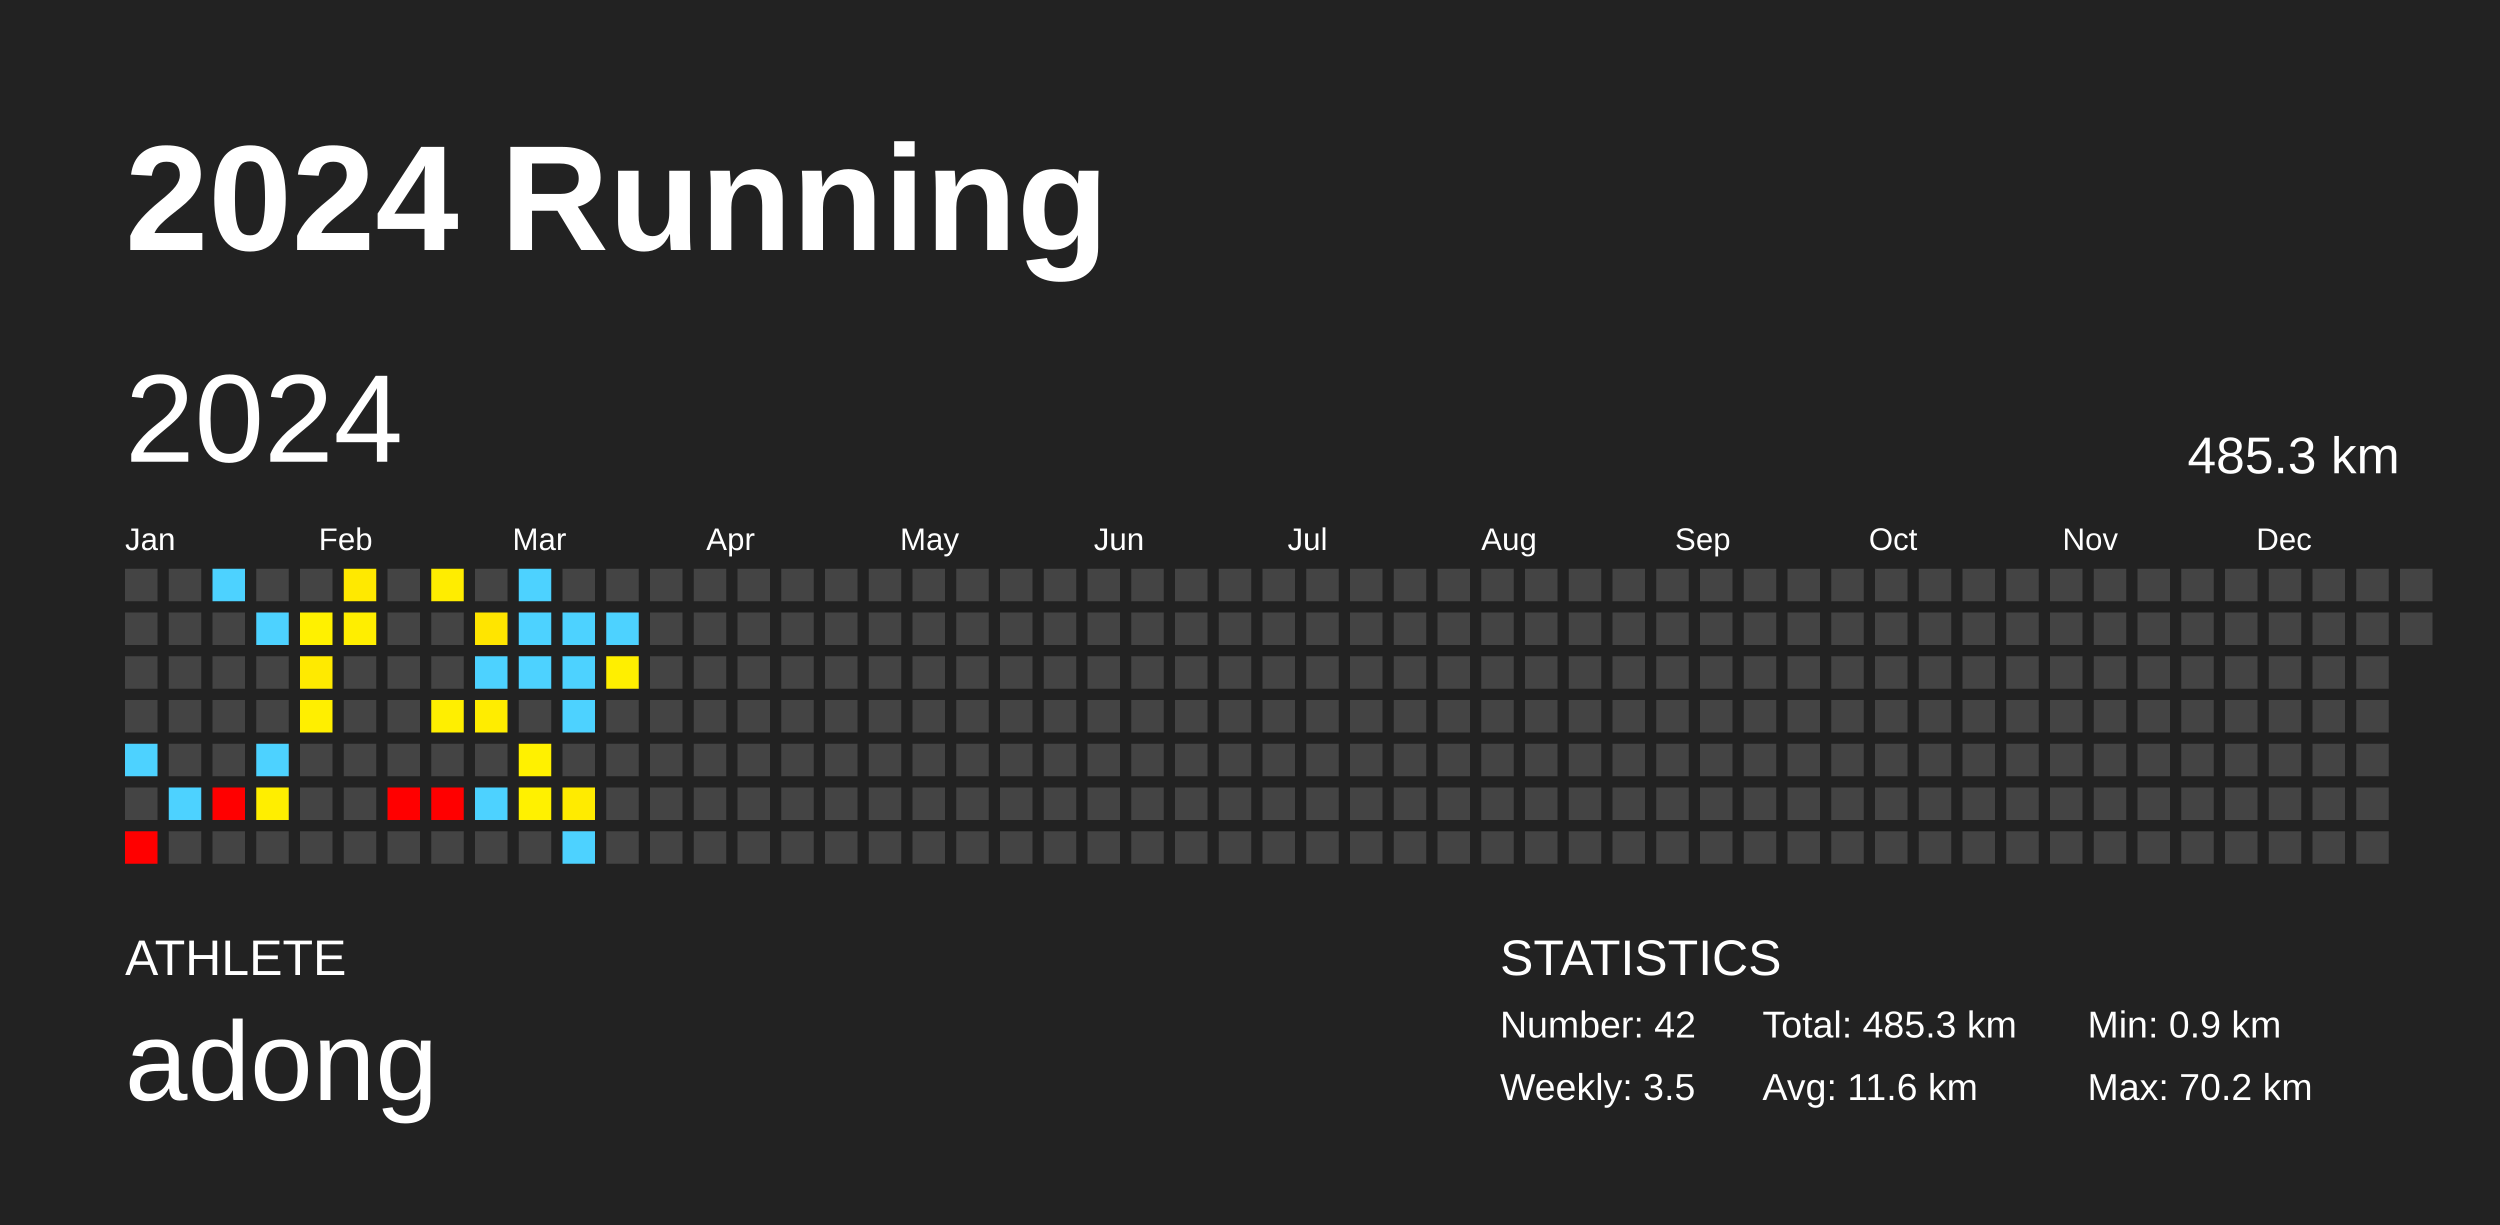
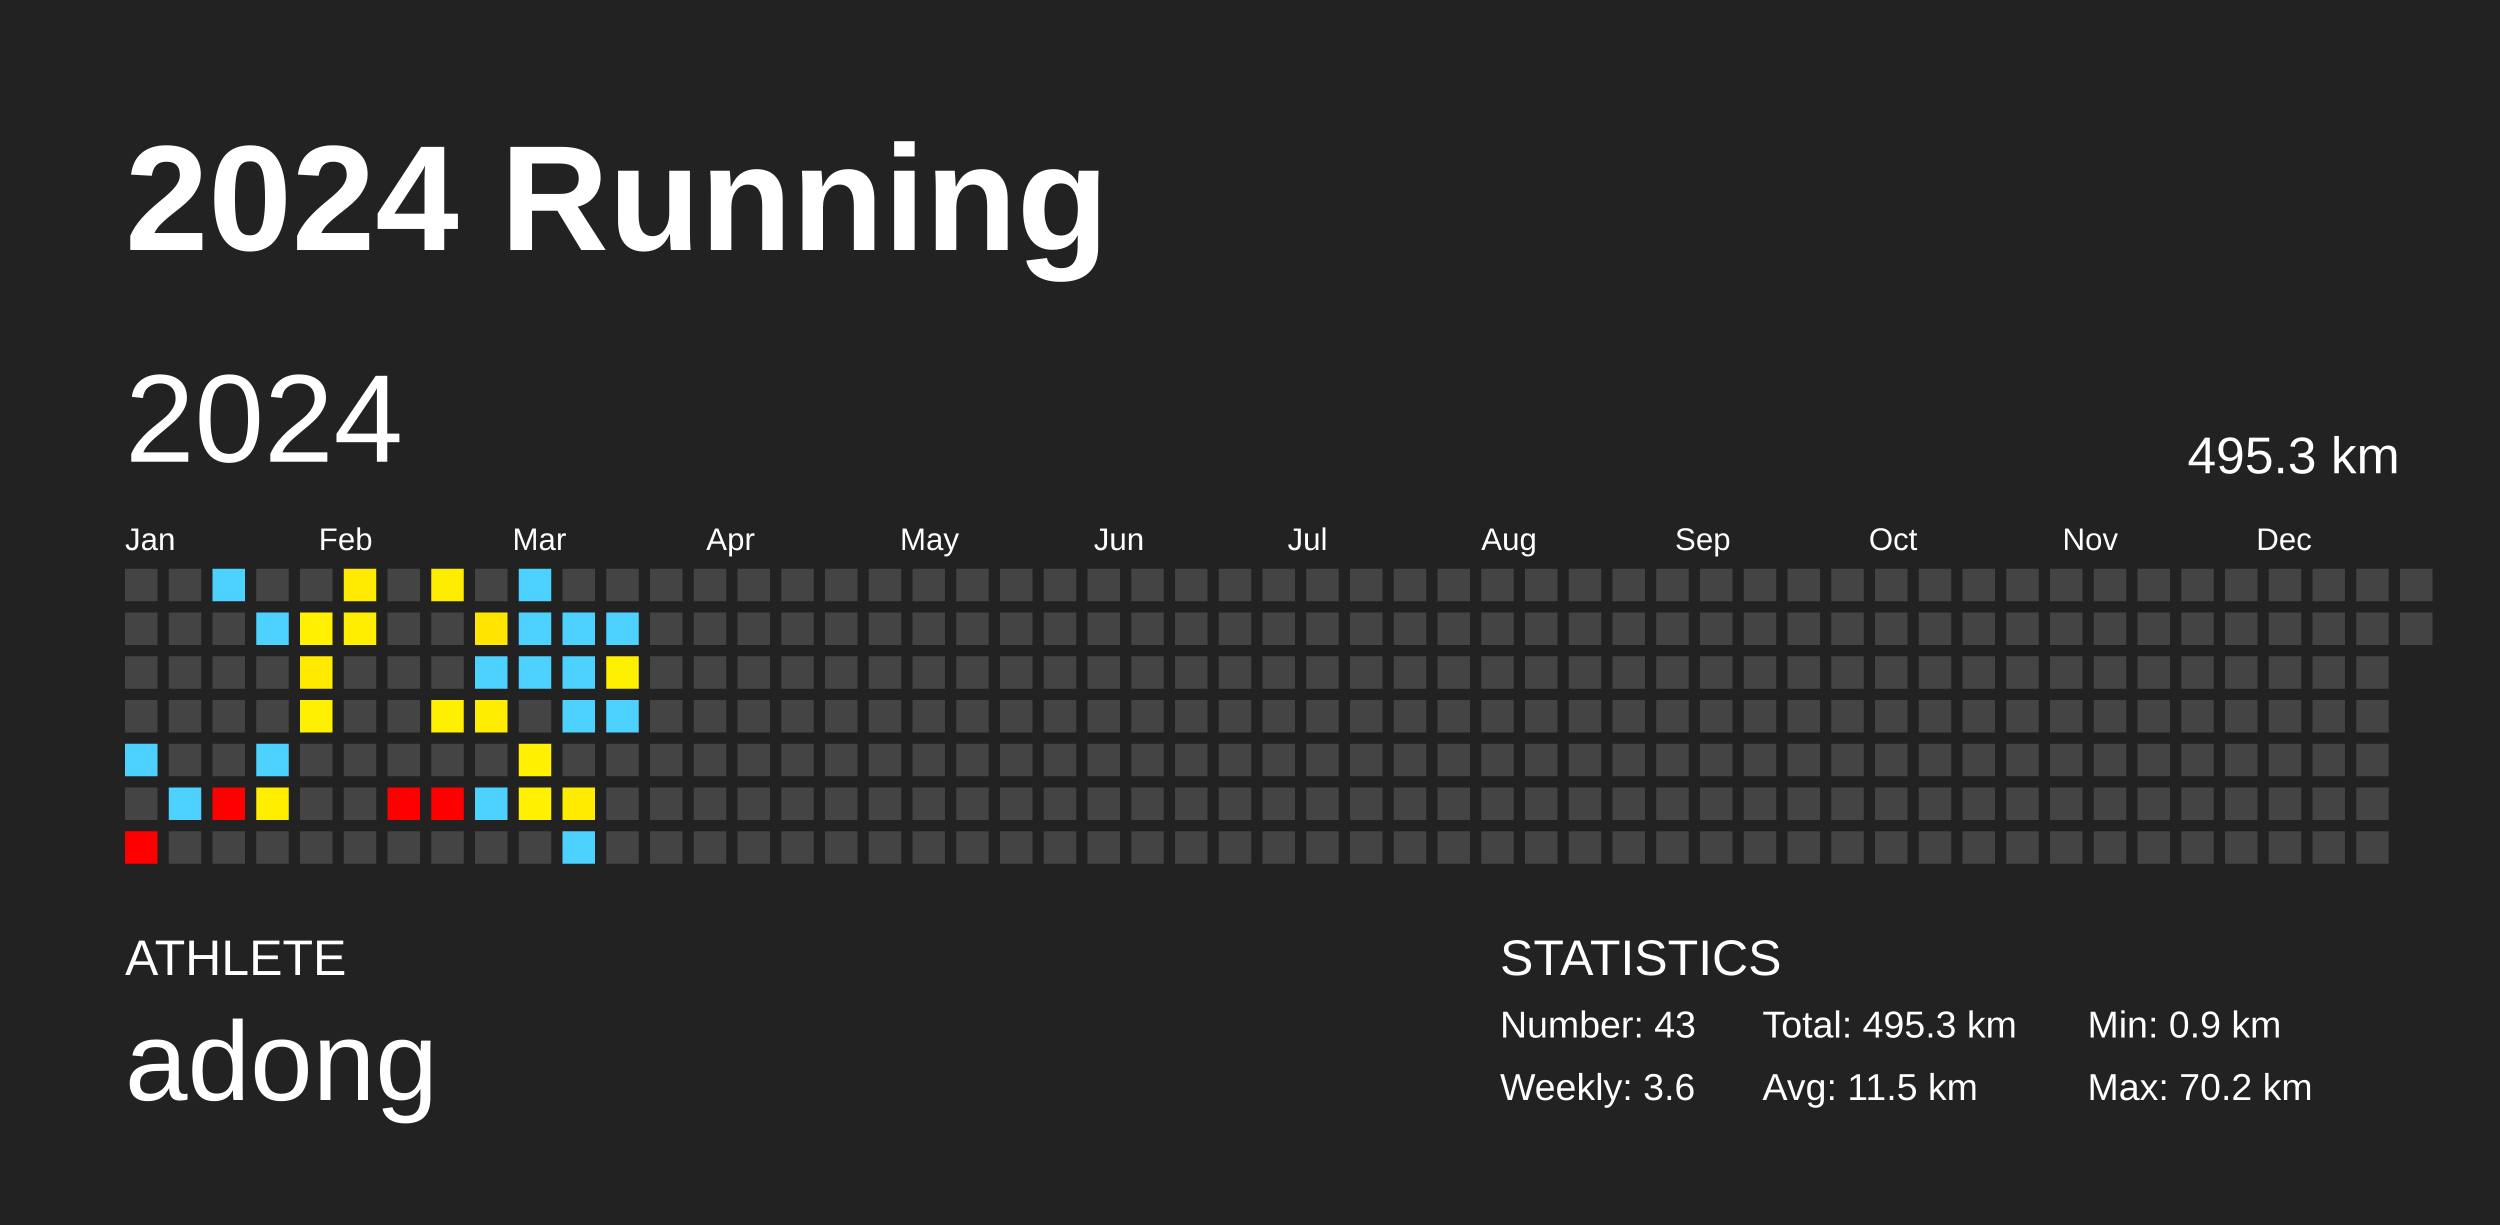
<svg xmlns="http://www.w3.org/2000/svg" baseProfile="full" height="98mm" version="1.1" viewBox="0,0,200,98" width="200mm">
  <defs />
  <rect fill="#222222" height="98" width="200" x="0" y="0" />
  <text fill="#FFFFFF" style="font-size:12px; font-family:Arial; font-weight:bold;" x="10" y="20">2024 Running</text>
  <text fill="#FFFFFF" style="font-size:4px; font-family:Arial" x="10" y="78">ATHLETE</text>
  <text fill="#FFFFFF" style="font-size:9px; font-family:Arial" x="10" y="88">adong</text>
  <text fill="#FFFFFF" style="font-size:4px; font-family:Arial" x="120" y="78">STATISTICS</text>
-   <text fill="#FFFFFF" style="font-size:3px; font-family:Arial" x="120" y="83">Number: 42</text>
-   <text fill="#FFFFFF" style="font-size:3px; font-family:Arial" x="120" y="88">Weekly: 3.5</text>
-   <text fill="#FFFFFF" style="font-size:3px; font-family:Arial" x="141" y="83">Total: 485.3 km</text>
-   <text fill="#FFFFFF" style="font-size:3px; font-family:Arial" x="141" y="88">Avg: 11.6 km</text>
+   <text fill="#FFFFFF" style="font-size:3px; font-family:Arial" x="120" y="83">Number: 43</text>
+   <text fill="#FFFFFF" style="font-size:3px; font-family:Arial" x="120" y="88">Weekly: 3.6</text>
+   <text fill="#FFFFFF" style="font-size:3px; font-family:Arial" x="141" y="83">Total: 495.3 km</text>
+   <text fill="#FFFFFF" style="font-size:3px; font-family:Arial" x="141" y="88">Avg: 11.5 km</text>
  <text fill="#FFFFFF" style="font-size:3px; font-family:Arial" x="167" y="83">Min: 0.9 km</text>
  <text fill="#FFFFFF" style="font-size:3px; font-family:Arial" x="167" y="88">Max: 70.2 km</text>
  <text dominant-baseline="hanging" fill="#FFFFFF" style="font-size:10.0px; font-family:Arial;" x="10" y="30">2024</text>
-   <text dominant-baseline="hanging" fill="#FFFFFF" style="font-size:4.125px; font-family:Arial;" x="175" y="35">485.3 km</text>
+   <text dominant-baseline="hanging" fill="#FFFFFF" style="font-size:4.125px; font-family:Arial;" x="175" y="35">495.3 km</text>
  <text fill="#FFFFFF" style="font-size:2.5px; font-family:Arial" x="10.0" y="44">Jan</text>
  <text fill="#FFFFFF" style="font-size:2.5px; font-family:Arial" x="25.5" y="44">Feb</text>
  <text fill="#FFFFFF" style="font-size:2.5px; font-family:Arial" x="41.0" y="44">Mar</text>
  <text fill="#FFFFFF" style="font-size:2.5px; font-family:Arial" x="56.5" y="44">Apr</text>
  <text fill="#FFFFFF" style="font-size:2.5px; font-family:Arial" x="72.0" y="44">May</text>
  <text fill="#FFFFFF" style="font-size:2.5px; font-family:Arial" x="87.5" y="44">Jun</text>
  <text fill="#FFFFFF" style="font-size:2.5px; font-family:Arial" x="103.0" y="44">Jul</text>
  <text fill="#FFFFFF" style="font-size:2.5px; font-family:Arial" x="118.5" y="44">Aug</text>
  <text fill="#FFFFFF" style="font-size:2.5px; font-family:Arial" x="134.0" y="44">Sep</text>
  <text fill="#FFFFFF" style="font-size:2.5px; font-family:Arial" x="149.5" y="44">Oct</text>
  <text fill="#FFFFFF" style="font-size:2.5px; font-family:Arial" x="165.0" y="44">Nov</text>
  <text fill="#FFFFFF" style="font-size:2.5px; font-family:Arial" x="180.5" y="44">Dec</text>
  <rect fill="#444444" height="2.6" width="2.6" x="10.0" y="45.5" />
  <rect fill="#444444" height="2.6" width="2.6" x="10.0" y="49.0" />
  <rect fill="#444444" height="2.6" width="2.6" x="10.0" y="52.5" />
  <rect fill="#444444" height="2.6" width="2.6" x="10.0" y="56.0" />
  <rect fill="#4dd2ff" height="2.6" width="2.6" x="10.0" y="59.5" />
  <rect fill="#444444" height="2.6" width="2.6" x="10.0" y="63.0" />
  <rect fill="red" height="2.6" width="2.6" x="10.0" y="66.5" />
  <rect fill="#444444" height="2.6" width="2.6" x="13.5" y="45.5" />
  <rect fill="#444444" height="2.6" width="2.6" x="13.5" y="49.0" />
  <rect fill="#444444" height="2.6" width="2.6" x="13.5" y="52.5" />
  <rect fill="#444444" height="2.6" width="2.6" x="13.5" y="56.0" />
  <rect fill="#444444" height="2.6" width="2.6" x="13.5" y="59.5" />
  <rect fill="#4dd2ff" height="2.6" width="2.6" x="13.5" y="63.0" />
  <rect fill="#444444" height="2.6" width="2.6" x="13.5" y="66.5" />
  <rect fill="#4dd2ff" height="2.6" width="2.6" x="17.0" y="45.5" />
  <rect fill="#444444" height="2.6" width="2.6" x="17.0" y="49.0" />
  <rect fill="#444444" height="2.6" width="2.6" x="17.0" y="52.5" />
  <rect fill="#444444" height="2.6" width="2.6" x="17.0" y="56.0" />
  <rect fill="#444444" height="2.6" width="2.6" x="17.0" y="59.5" />
  <rect fill="red" height="2.6" width="2.6" x="17.0" y="63.0" />
  <rect fill="#444444" height="2.6" width="2.6" x="17.0" y="66.5" />
  <rect fill="#444444" height="2.6" width="2.6" x="20.5" y="45.5" />
  <rect fill="#4dd2ff" height="2.6" width="2.6" x="20.5" y="49.0" />
  <rect fill="#444444" height="2.6" width="2.6" x="20.5" y="52.5" />
  <rect fill="#444444" height="2.6" width="2.6" x="20.5" y="56.0" />
  <rect fill="#4dd2ff" height="2.6" width="2.6" x="20.5" y="59.5" />
  <rect fill="#ffee00" height="2.6" width="2.6" x="20.5" y="63.0" />
  <rect fill="#444444" height="2.6" width="2.6" x="20.5" y="66.5" />
  <rect fill="#444444" height="2.6" width="2.6" x="24.0" y="45.5" />
  <rect fill="#fff100" height="2.6" width="2.6" x="24.0" y="49.0" />
  <rect fill="#ffea00" height="2.6" width="2.6" x="24.0" y="52.5" />
  <rect fill="#ffef00" height="2.6" width="2.6" x="24.0" y="56.0" />
  <rect fill="#444444" height="2.6" width="2.6" x="24.0" y="59.5" />
  <rect fill="#444444" height="2.6" width="2.6" x="24.0" y="63.0" />
  <rect fill="#444444" height="2.6" width="2.6" x="24.0" y="66.5" />
  <rect fill="#ffe900" height="2.6" width="2.6" x="27.5" y="45.5" />
  <rect fill="#ffee00" height="2.6" width="2.6" x="27.5" y="49.0" />
  <rect fill="#444444" height="2.6" width="2.6" x="27.5" y="52.5" />
  <rect fill="#444444" height="2.6" width="2.6" x="27.5" y="56.0" />
  <rect fill="#444444" height="2.6" width="2.6" x="27.5" y="59.5" />
  <rect fill="#444444" height="2.6" width="2.6" x="27.5" y="63.0" />
  <rect fill="#444444" height="2.6" width="2.6" x="27.5" y="66.5" />
  <rect fill="#444444" height="2.6" width="2.6" x="31.0" y="45.5" />
  <rect fill="#444444" height="2.6" width="2.6" x="31.0" y="49.0" />
  <rect fill="#444444" height="2.6" width="2.6" x="31.0" y="52.5" />
  <rect fill="#444444" height="2.6" width="2.6" x="31.0" y="56.0" />
  <rect fill="#444444" height="2.6" width="2.6" x="31.0" y="59.5" />
  <rect fill="red" height="2.6" width="2.6" x="31.0" y="63.0" />
  <rect fill="#444444" height="2.6" width="2.6" x="31.0" y="66.5" />
  <rect fill="#ffed00" height="2.6" width="2.6" x="34.5" y="45.5" />
  <rect fill="#444444" height="2.6" width="2.6" x="34.5" y="49.0" />
  <rect fill="#444444" height="2.6" width="2.6" x="34.5" y="52.5" />
  <rect fill="#ffef00" height="2.6" width="2.6" x="34.5" y="56.0" />
  <rect fill="#444444" height="2.6" width="2.6" x="34.5" y="59.5" />
  <rect fill="red" height="2.6" width="2.6" x="34.5" y="63.0" />
  <rect fill="#444444" height="2.6" width="2.6" x="34.5" y="66.5" />
  <rect fill="#444444" height="2.6" width="2.6" x="38.0" y="45.5" />
  <rect fill="#ffe500" height="2.6" width="2.6" x="38.0" y="49.0" />
  <rect fill="#4dd2ff" height="2.6" width="2.6" x="38.0" y="52.5" />
  <rect fill="#ffed00" height="2.6" width="2.6" x="38.0" y="56.0" />
  <rect fill="#444444" height="2.6" width="2.6" x="38.0" y="59.5" />
  <rect fill="#4dd2ff" height="2.6" width="2.6" x="38.0" y="63.0" />
  <rect fill="#444444" height="2.6" width="2.6" x="38.0" y="66.5" />
  <rect fill="#4dd2ff" height="2.6" width="2.6" x="41.5" y="45.5" />
  <rect fill="#4dd2ff" height="2.6" width="2.6" x="41.5" y="49.0" />
  <rect fill="#4dd2ff" height="2.6" width="2.6" x="41.5" y="52.5" />
  <rect fill="#444444" height="2.6" width="2.6" x="41.5" y="56.0" />
  <rect fill="#fff100" height="2.6" width="2.6" x="41.5" y="59.5" />
  <rect fill="#fff100" height="2.6" width="2.6" x="41.5" y="63.0" />
  <rect fill="#444444" height="2.6" width="2.6" x="41.5" y="66.5" />
  <rect fill="#444444" height="2.6" width="2.6" x="45.0" y="45.5" />
  <rect fill="#4dd2ff" height="2.6" width="2.6" x="45.0" y="49.0" />
  <rect fill="#4dd2ff" height="2.6" width="2.6" x="45.0" y="52.5" />
  <rect fill="#4dd2ff" height="2.6" width="2.6" x="45.0" y="56.0" />
  <rect fill="#444444" height="2.6" width="2.6" x="45.0" y="59.5" />
  <rect fill="#ffeb00" height="2.6" width="2.6" x="45.0" y="63.0" />
  <rect fill="#4dd2ff" height="2.6" width="2.6" x="45.0" y="66.5" />
  <rect fill="#444444" height="2.6" width="2.6" x="48.5" y="45.5" />
  <rect fill="#4dd2ff" height="2.6" width="2.6" x="48.5" y="49.0" />
  <rect fill="#ffef00" height="2.6" width="2.6" x="48.5" y="52.5" />
-   <rect fill="#444444" height="2.6" width="2.6" x="48.5" y="56.0" />
+   <rect fill="#4dd2ff" height="2.6" width="2.6" x="48.5" y="56.0" />
  <rect fill="#444444" height="2.6" width="2.6" x="48.5" y="59.5" />
  <rect fill="#444444" height="2.6" width="2.6" x="48.5" y="63.0" />
  <rect fill="#444444" height="2.6" width="2.6" x="48.5" y="66.5" />
  <rect fill="#444444" height="2.6" width="2.6" x="52.0" y="45.5" />
  <rect fill="#444444" height="2.6" width="2.6" x="52.0" y="49.0" />
  <rect fill="#444444" height="2.6" width="2.6" x="52.0" y="52.5" />
  <rect fill="#444444" height="2.6" width="2.6" x="52.0" y="56.0" />
  <rect fill="#444444" height="2.6" width="2.6" x="52.0" y="59.5" />
  <rect fill="#444444" height="2.6" width="2.6" x="52.0" y="63.0" />
  <rect fill="#444444" height="2.6" width="2.6" x="52.0" y="66.5" />
  <rect fill="#444444" height="2.6" width="2.6" x="55.5" y="45.5" />
  <rect fill="#444444" height="2.6" width="2.6" x="55.5" y="49.0" />
  <rect fill="#444444" height="2.6" width="2.6" x="55.5" y="52.5" />
  <rect fill="#444444" height="2.6" width="2.6" x="55.5" y="56.0" />
  <rect fill="#444444" height="2.6" width="2.6" x="55.5" y="59.5" />
  <rect fill="#444444" height="2.6" width="2.6" x="55.5" y="63.0" />
  <rect fill="#444444" height="2.6" width="2.6" x="55.5" y="66.5" />
  <rect fill="#444444" height="2.6" width="2.6" x="59.0" y="45.5" />
  <rect fill="#444444" height="2.6" width="2.6" x="59.0" y="49.0" />
  <rect fill="#444444" height="2.6" width="2.6" x="59.0" y="52.5" />
  <rect fill="#444444" height="2.6" width="2.6" x="59.0" y="56.0" />
  <rect fill="#444444" height="2.6" width="2.6" x="59.0" y="59.5" />
  <rect fill="#444444" height="2.6" width="2.6" x="59.0" y="63.0" />
  <rect fill="#444444" height="2.6" width="2.6" x="59.0" y="66.5" />
  <rect fill="#444444" height="2.6" width="2.6" x="62.5" y="45.5" />
  <rect fill="#444444" height="2.6" width="2.6" x="62.5" y="49.0" />
  <rect fill="#444444" height="2.6" width="2.6" x="62.5" y="52.5" />
  <rect fill="#444444" height="2.6" width="2.6" x="62.5" y="56.0" />
  <rect fill="#444444" height="2.6" width="2.6" x="62.5" y="59.5" />
  <rect fill="#444444" height="2.6" width="2.6" x="62.5" y="63.0" />
  <rect fill="#444444" height="2.6" width="2.6" x="62.5" y="66.5" />
  <rect fill="#444444" height="2.6" width="2.6" x="66.0" y="45.5" />
  <rect fill="#444444" height="2.6" width="2.6" x="66.0" y="49.0" />
  <rect fill="#444444" height="2.6" width="2.6" x="66.0" y="52.5" />
  <rect fill="#444444" height="2.6" width="2.6" x="66.0" y="56.0" />
  <rect fill="#444444" height="2.6" width="2.6" x="66.0" y="59.5" />
  <rect fill="#444444" height="2.6" width="2.6" x="66.0" y="63.0" />
  <rect fill="#444444" height="2.6" width="2.6" x="66.0" y="66.5" />
  <rect fill="#444444" height="2.6" width="2.6" x="69.5" y="45.5" />
  <rect fill="#444444" height="2.6" width="2.6" x="69.5" y="49.0" />
  <rect fill="#444444" height="2.6" width="2.6" x="69.5" y="52.5" />
  <rect fill="#444444" height="2.6" width="2.6" x="69.5" y="56.0" />
  <rect fill="#444444" height="2.6" width="2.6" x="69.5" y="59.5" />
  <rect fill="#444444" height="2.6" width="2.6" x="69.5" y="63.0" />
  <rect fill="#444444" height="2.6" width="2.6" x="69.5" y="66.5" />
  <rect fill="#444444" height="2.6" width="2.6" x="73.0" y="45.5" />
  <rect fill="#444444" height="2.6" width="2.6" x="73.0" y="49.0" />
  <rect fill="#444444" height="2.6" width="2.6" x="73.0" y="52.5" />
  <rect fill="#444444" height="2.6" width="2.6" x="73.0" y="56.0" />
  <rect fill="#444444" height="2.6" width="2.6" x="73.0" y="59.5" />
  <rect fill="#444444" height="2.6" width="2.6" x="73.0" y="63.0" />
  <rect fill="#444444" height="2.6" width="2.6" x="73.0" y="66.5" />
  <rect fill="#444444" height="2.6" width="2.6" x="76.5" y="45.5" />
  <rect fill="#444444" height="2.6" width="2.6" x="76.5" y="49.0" />
  <rect fill="#444444" height="2.6" width="2.6" x="76.5" y="52.5" />
  <rect fill="#444444" height="2.6" width="2.6" x="76.5" y="56.0" />
  <rect fill="#444444" height="2.6" width="2.6" x="76.5" y="59.5" />
  <rect fill="#444444" height="2.6" width="2.6" x="76.5" y="63.0" />
  <rect fill="#444444" height="2.6" width="2.6" x="76.5" y="66.5" />
  <rect fill="#444444" height="2.6" width="2.6" x="80.0" y="45.5" />
  <rect fill="#444444" height="2.6" width="2.6" x="80.0" y="49.0" />
  <rect fill="#444444" height="2.6" width="2.6" x="80.0" y="52.5" />
  <rect fill="#444444" height="2.6" width="2.6" x="80.0" y="56.0" />
  <rect fill="#444444" height="2.6" width="2.6" x="80.0" y="59.5" />
  <rect fill="#444444" height="2.6" width="2.6" x="80.0" y="63.0" />
  <rect fill="#444444" height="2.6" width="2.6" x="80.0" y="66.5" />
  <rect fill="#444444" height="2.6" width="2.6" x="83.5" y="45.5" />
  <rect fill="#444444" height="2.6" width="2.6" x="83.5" y="49.0" />
  <rect fill="#444444" height="2.6" width="2.6" x="83.5" y="52.5" />
  <rect fill="#444444" height="2.6" width="2.6" x="83.5" y="56.0" />
  <rect fill="#444444" height="2.6" width="2.6" x="83.5" y="59.5" />
  <rect fill="#444444" height="2.6" width="2.6" x="83.5" y="63.0" />
  <rect fill="#444444" height="2.6" width="2.6" x="83.5" y="66.5" />
  <rect fill="#444444" height="2.6" width="2.6" x="87.0" y="45.5" />
  <rect fill="#444444" height="2.6" width="2.6" x="87.0" y="49.0" />
  <rect fill="#444444" height="2.6" width="2.6" x="87.0" y="52.5" />
  <rect fill="#444444" height="2.6" width="2.6" x="87.0" y="56.0" />
  <rect fill="#444444" height="2.6" width="2.6" x="87.0" y="59.5" />
  <rect fill="#444444" height="2.6" width="2.6" x="87.0" y="63.0" />
  <rect fill="#444444" height="2.6" width="2.6" x="87.0" y="66.5" />
  <rect fill="#444444" height="2.6" width="2.6" x="90.5" y="45.5" />
  <rect fill="#444444" height="2.6" width="2.6" x="90.5" y="49.0" />
  <rect fill="#444444" height="2.6" width="2.6" x="90.5" y="52.5" />
  <rect fill="#444444" height="2.6" width="2.6" x="90.5" y="56.0" />
  <rect fill="#444444" height="2.6" width="2.6" x="90.5" y="59.5" />
  <rect fill="#444444" height="2.6" width="2.6" x="90.5" y="63.0" />
  <rect fill="#444444" height="2.6" width="2.6" x="90.5" y="66.5" />
  <rect fill="#444444" height="2.6" width="2.6" x="94.0" y="45.5" />
  <rect fill="#444444" height="2.6" width="2.6" x="94.0" y="49.0" />
  <rect fill="#444444" height="2.6" width="2.6" x="94.0" y="52.5" />
  <rect fill="#444444" height="2.6" width="2.6" x="94.0" y="56.0" />
  <rect fill="#444444" height="2.6" width="2.6" x="94.0" y="59.5" />
  <rect fill="#444444" height="2.6" width="2.6" x="94.0" y="63.0" />
  <rect fill="#444444" height="2.6" width="2.6" x="94.0" y="66.5" />
  <rect fill="#444444" height="2.6" width="2.6" x="97.5" y="45.5" />
  <rect fill="#444444" height="2.6" width="2.6" x="97.5" y="49.0" />
  <rect fill="#444444" height="2.6" width="2.6" x="97.5" y="52.5" />
  <rect fill="#444444" height="2.6" width="2.6" x="97.5" y="56.0" />
  <rect fill="#444444" height="2.6" width="2.6" x="97.5" y="59.5" />
  <rect fill="#444444" height="2.6" width="2.6" x="97.5" y="63.0" />
  <rect fill="#444444" height="2.6" width="2.6" x="97.5" y="66.5" />
  <rect fill="#444444" height="2.6" width="2.6" x="101.0" y="45.5" />
  <rect fill="#444444" height="2.6" width="2.6" x="101.0" y="49.0" />
  <rect fill="#444444" height="2.6" width="2.6" x="101.0" y="52.5" />
  <rect fill="#444444" height="2.6" width="2.6" x="101.0" y="56.0" />
  <rect fill="#444444" height="2.6" width="2.6" x="101.0" y="59.5" />
  <rect fill="#444444" height="2.6" width="2.6" x="101.0" y="63.0" />
  <rect fill="#444444" height="2.6" width="2.6" x="101.0" y="66.5" />
  <rect fill="#444444" height="2.6" width="2.6" x="104.5" y="45.5" />
  <rect fill="#444444" height="2.6" width="2.6" x="104.5" y="49.0" />
  <rect fill="#444444" height="2.6" width="2.6" x="104.5" y="52.5" />
  <rect fill="#444444" height="2.6" width="2.6" x="104.5" y="56.0" />
  <rect fill="#444444" height="2.6" width="2.6" x="104.5" y="59.5" />
  <rect fill="#444444" height="2.6" width="2.6" x="104.5" y="63.0" />
  <rect fill="#444444" height="2.6" width="2.6" x="104.5" y="66.5" />
  <rect fill="#444444" height="2.6" width="2.6" x="108.0" y="45.5" />
  <rect fill="#444444" height="2.6" width="2.6" x="108.0" y="49.0" />
  <rect fill="#444444" height="2.6" width="2.6" x="108.0" y="52.5" />
  <rect fill="#444444" height="2.6" width="2.6" x="108.0" y="56.0" />
  <rect fill="#444444" height="2.6" width="2.6" x="108.0" y="59.5" />
  <rect fill="#444444" height="2.6" width="2.6" x="108.0" y="63.0" />
  <rect fill="#444444" height="2.6" width="2.6" x="108.0" y="66.5" />
  <rect fill="#444444" height="2.6" width="2.6" x="111.5" y="45.5" />
  <rect fill="#444444" height="2.6" width="2.6" x="111.5" y="49.0" />
  <rect fill="#444444" height="2.6" width="2.6" x="111.5" y="52.5" />
  <rect fill="#444444" height="2.6" width="2.6" x="111.5" y="56.0" />
  <rect fill="#444444" height="2.6" width="2.6" x="111.5" y="59.5" />
  <rect fill="#444444" height="2.6" width="2.6" x="111.5" y="63.0" />
  <rect fill="#444444" height="2.6" width="2.6" x="111.5" y="66.5" />
  <rect fill="#444444" height="2.6" width="2.6" x="115.0" y="45.5" />
  <rect fill="#444444" height="2.6" width="2.6" x="115.0" y="49.0" />
  <rect fill="#444444" height="2.6" width="2.6" x="115.0" y="52.5" />
  <rect fill="#444444" height="2.6" width="2.6" x="115.0" y="56.0" />
  <rect fill="#444444" height="2.6" width="2.6" x="115.0" y="59.5" />
  <rect fill="#444444" height="2.6" width="2.6" x="115.0" y="63.0" />
  <rect fill="#444444" height="2.6" width="2.6" x="115.0" y="66.5" />
  <rect fill="#444444" height="2.6" width="2.6" x="118.5" y="45.5" />
  <rect fill="#444444" height="2.6" width="2.6" x="118.5" y="49.0" />
  <rect fill="#444444" height="2.6" width="2.6" x="118.5" y="52.5" />
  <rect fill="#444444" height="2.6" width="2.6" x="118.5" y="56.0" />
  <rect fill="#444444" height="2.6" width="2.6" x="118.5" y="59.5" />
  <rect fill="#444444" height="2.6" width="2.6" x="118.5" y="63.0" />
  <rect fill="#444444" height="2.6" width="2.6" x="118.5" y="66.5" />
  <rect fill="#444444" height="2.6" width="2.6" x="122.0" y="45.5" />
  <rect fill="#444444" height="2.6" width="2.6" x="122.0" y="49.0" />
  <rect fill="#444444" height="2.6" width="2.6" x="122.0" y="52.5" />
  <rect fill="#444444" height="2.6" width="2.6" x="122.0" y="56.0" />
  <rect fill="#444444" height="2.6" width="2.6" x="122.0" y="59.5" />
  <rect fill="#444444" height="2.6" width="2.6" x="122.0" y="63.0" />
  <rect fill="#444444" height="2.6" width="2.6" x="122.0" y="66.5" />
  <rect fill="#444444" height="2.6" width="2.6" x="125.5" y="45.5" />
  <rect fill="#444444" height="2.6" width="2.6" x="125.5" y="49.0" />
  <rect fill="#444444" height="2.6" width="2.6" x="125.5" y="52.5" />
  <rect fill="#444444" height="2.6" width="2.6" x="125.5" y="56.0" />
  <rect fill="#444444" height="2.6" width="2.6" x="125.5" y="59.5" />
  <rect fill="#444444" height="2.6" width="2.6" x="125.5" y="63.0" />
  <rect fill="#444444" height="2.6" width="2.6" x="125.5" y="66.5" />
  <rect fill="#444444" height="2.6" width="2.6" x="129.0" y="45.5" />
  <rect fill="#444444" height="2.6" width="2.6" x="129.0" y="49.0" />
  <rect fill="#444444" height="2.6" width="2.6" x="129.0" y="52.5" />
  <rect fill="#444444" height="2.6" width="2.6" x="129.0" y="56.0" />
  <rect fill="#444444" height="2.6" width="2.6" x="129.0" y="59.5" />
  <rect fill="#444444" height="2.6" width="2.6" x="129.0" y="63.0" />
  <rect fill="#444444" height="2.6" width="2.6" x="129.0" y="66.5" />
  <rect fill="#444444" height="2.6" width="2.6" x="132.5" y="45.5" />
  <rect fill="#444444" height="2.6" width="2.6" x="132.5" y="49.0" />
  <rect fill="#444444" height="2.6" width="2.6" x="132.5" y="52.5" />
  <rect fill="#444444" height="2.6" width="2.6" x="132.5" y="56.0" />
  <rect fill="#444444" height="2.6" width="2.6" x="132.5" y="59.5" />
  <rect fill="#444444" height="2.6" width="2.6" x="132.5" y="63.0" />
  <rect fill="#444444" height="2.6" width="2.6" x="132.5" y="66.5" />
  <rect fill="#444444" height="2.6" width="2.6" x="136.0" y="45.5" />
  <rect fill="#444444" height="2.6" width="2.6" x="136.0" y="49.0" />
  <rect fill="#444444" height="2.6" width="2.6" x="136.0" y="52.5" />
  <rect fill="#444444" height="2.6" width="2.6" x="136.0" y="56.0" />
  <rect fill="#444444" height="2.6" width="2.6" x="136.0" y="59.5" />
  <rect fill="#444444" height="2.6" width="2.6" x="136.0" y="63.0" />
  <rect fill="#444444" height="2.6" width="2.6" x="136.0" y="66.5" />
  <rect fill="#444444" height="2.6" width="2.6" x="139.5" y="45.5" />
  <rect fill="#444444" height="2.6" width="2.6" x="139.5" y="49.0" />
  <rect fill="#444444" height="2.6" width="2.6" x="139.5" y="52.5" />
  <rect fill="#444444" height="2.6" width="2.6" x="139.5" y="56.0" />
  <rect fill="#444444" height="2.6" width="2.6" x="139.5" y="59.5" />
  <rect fill="#444444" height="2.6" width="2.6" x="139.5" y="63.0" />
  <rect fill="#444444" height="2.6" width="2.6" x="139.5" y="66.5" />
  <rect fill="#444444" height="2.6" width="2.6" x="143.0" y="45.5" />
  <rect fill="#444444" height="2.6" width="2.6" x="143.0" y="49.0" />
  <rect fill="#444444" height="2.6" width="2.6" x="143.0" y="52.5" />
  <rect fill="#444444" height="2.6" width="2.6" x="143.0" y="56.0" />
  <rect fill="#444444" height="2.6" width="2.6" x="143.0" y="59.5" />
  <rect fill="#444444" height="2.6" width="2.6" x="143.0" y="63.0" />
  <rect fill="#444444" height="2.6" width="2.6" x="143.0" y="66.5" />
  <rect fill="#444444" height="2.6" width="2.6" x="146.5" y="45.5" />
  <rect fill="#444444" height="2.6" width="2.6" x="146.5" y="49.0" />
  <rect fill="#444444" height="2.6" width="2.6" x="146.5" y="52.5" />
  <rect fill="#444444" height="2.6" width="2.6" x="146.5" y="56.0" />
  <rect fill="#444444" height="2.6" width="2.6" x="146.5" y="59.5" />
  <rect fill="#444444" height="2.6" width="2.6" x="146.5" y="63.0" />
  <rect fill="#444444" height="2.6" width="2.6" x="146.5" y="66.5" />
  <rect fill="#444444" height="2.6" width="2.6" x="150.0" y="45.5" />
  <rect fill="#444444" height="2.6" width="2.6" x="150.0" y="49.0" />
  <rect fill="#444444" height="2.6" width="2.6" x="150.0" y="52.5" />
  <rect fill="#444444" height="2.6" width="2.6" x="150.0" y="56.0" />
  <rect fill="#444444" height="2.6" width="2.6" x="150.0" y="59.5" />
  <rect fill="#444444" height="2.6" width="2.6" x="150.0" y="63.0" />
  <rect fill="#444444" height="2.6" width="2.6" x="150.0" y="66.5" />
  <rect fill="#444444" height="2.6" width="2.6" x="153.5" y="45.5" />
  <rect fill="#444444" height="2.6" width="2.6" x="153.5" y="49.0" />
  <rect fill="#444444" height="2.6" width="2.6" x="153.5" y="52.5" />
  <rect fill="#444444" height="2.6" width="2.6" x="153.5" y="56.0" />
  <rect fill="#444444" height="2.6" width="2.6" x="153.5" y="59.5" />
  <rect fill="#444444" height="2.6" width="2.6" x="153.5" y="63.0" />
  <rect fill="#444444" height="2.6" width="2.6" x="153.5" y="66.5" />
  <rect fill="#444444" height="2.6" width="2.6" x="157.0" y="45.5" />
  <rect fill="#444444" height="2.6" width="2.6" x="157.0" y="49.0" />
  <rect fill="#444444" height="2.6" width="2.6" x="157.0" y="52.5" />
  <rect fill="#444444" height="2.6" width="2.6" x="157.0" y="56.0" />
  <rect fill="#444444" height="2.6" width="2.6" x="157.0" y="59.5" />
  <rect fill="#444444" height="2.6" width="2.6" x="157.0" y="63.0" />
  <rect fill="#444444" height="2.6" width="2.6" x="157.0" y="66.5" />
  <rect fill="#444444" height="2.6" width="2.6" x="160.5" y="45.5" />
  <rect fill="#444444" height="2.6" width="2.6" x="160.5" y="49.0" />
  <rect fill="#444444" height="2.6" width="2.6" x="160.5" y="52.5" />
  <rect fill="#444444" height="2.6" width="2.6" x="160.5" y="56.0" />
  <rect fill="#444444" height="2.6" width="2.6" x="160.5" y="59.5" />
  <rect fill="#444444" height="2.6" width="2.6" x="160.5" y="63.0" />
  <rect fill="#444444" height="2.6" width="2.6" x="160.5" y="66.5" />
  <rect fill="#444444" height="2.6" width="2.6" x="164.0" y="45.5" />
  <rect fill="#444444" height="2.6" width="2.6" x="164.0" y="49.0" />
  <rect fill="#444444" height="2.6" width="2.6" x="164.0" y="52.5" />
  <rect fill="#444444" height="2.6" width="2.6" x="164.0" y="56.0" />
  <rect fill="#444444" height="2.6" width="2.6" x="164.0" y="59.5" />
  <rect fill="#444444" height="2.6" width="2.6" x="164.0" y="63.0" />
  <rect fill="#444444" height="2.6" width="2.6" x="164.0" y="66.5" />
  <rect fill="#444444" height="2.6" width="2.6" x="167.5" y="45.5" />
  <rect fill="#444444" height="2.6" width="2.6" x="167.5" y="49.0" />
  <rect fill="#444444" height="2.6" width="2.6" x="167.5" y="52.5" />
  <rect fill="#444444" height="2.6" width="2.6" x="167.5" y="56.0" />
  <rect fill="#444444" height="2.6" width="2.6" x="167.5" y="59.5" />
  <rect fill="#444444" height="2.6" width="2.6" x="167.5" y="63.0" />
  <rect fill="#444444" height="2.6" width="2.6" x="167.5" y="66.5" />
  <rect fill="#444444" height="2.6" width="2.6" x="171.0" y="45.5" />
  <rect fill="#444444" height="2.6" width="2.6" x="171.0" y="49.0" />
  <rect fill="#444444" height="2.6" width="2.6" x="171.0" y="52.5" />
  <rect fill="#444444" height="2.6" width="2.6" x="171.0" y="56.0" />
  <rect fill="#444444" height="2.6" width="2.6" x="171.0" y="59.5" />
  <rect fill="#444444" height="2.6" width="2.6" x="171.0" y="63.0" />
  <rect fill="#444444" height="2.6" width="2.6" x="171.0" y="66.5" />
  <rect fill="#444444" height="2.6" width="2.6" x="174.5" y="45.5" />
  <rect fill="#444444" height="2.6" width="2.6" x="174.5" y="49.0" />
  <rect fill="#444444" height="2.6" width="2.6" x="174.5" y="52.5" />
  <rect fill="#444444" height="2.6" width="2.6" x="174.5" y="56.0" />
  <rect fill="#444444" height="2.6" width="2.6" x="174.5" y="59.5" />
  <rect fill="#444444" height="2.6" width="2.6" x="174.5" y="63.0" />
  <rect fill="#444444" height="2.6" width="2.6" x="174.5" y="66.5" />
  <rect fill="#444444" height="2.6" width="2.6" x="178.0" y="45.5" />
  <rect fill="#444444" height="2.6" width="2.6" x="178.0" y="49.0" />
  <rect fill="#444444" height="2.6" width="2.6" x="178.0" y="52.5" />
  <rect fill="#444444" height="2.6" width="2.6" x="178.0" y="56.0" />
  <rect fill="#444444" height="2.6" width="2.6" x="178.0" y="59.5" />
  <rect fill="#444444" height="2.6" width="2.6" x="178.0" y="63.0" />
  <rect fill="#444444" height="2.6" width="2.6" x="178.0" y="66.5" />
  <rect fill="#444444" height="2.6" width="2.6" x="181.5" y="45.5" />
  <rect fill="#444444" height="2.6" width="2.6" x="181.5" y="49.0" />
  <rect fill="#444444" height="2.6" width="2.6" x="181.5" y="52.5" />
  <rect fill="#444444" height="2.6" width="2.6" x="181.5" y="56.0" />
  <rect fill="#444444" height="2.6" width="2.6" x="181.5" y="59.5" />
  <rect fill="#444444" height="2.6" width="2.6" x="181.5" y="63.0" />
  <rect fill="#444444" height="2.6" width="2.6" x="181.5" y="66.5" />
  <rect fill="#444444" height="2.6" width="2.6" x="185.0" y="45.5" />
  <rect fill="#444444" height="2.6" width="2.6" x="185.0" y="49.0" />
  <rect fill="#444444" height="2.6" width="2.6" x="185.0" y="52.5" />
  <rect fill="#444444" height="2.6" width="2.6" x="185.0" y="56.0" />
  <rect fill="#444444" height="2.6" width="2.6" x="185.0" y="59.5" />
  <rect fill="#444444" height="2.6" width="2.6" x="185.0" y="63.0" />
  <rect fill="#444444" height="2.6" width="2.6" x="185.0" y="66.5" />
  <rect fill="#444444" height="2.6" width="2.6" x="188.5" y="45.5" />
  <rect fill="#444444" height="2.6" width="2.6" x="188.5" y="49.0" />
  <rect fill="#444444" height="2.6" width="2.6" x="188.5" y="52.5" />
  <rect fill="#444444" height="2.6" width="2.6" x="188.5" y="56.0" />
  <rect fill="#444444" height="2.6" width="2.6" x="188.5" y="59.5" />
  <rect fill="#444444" height="2.6" width="2.6" x="188.5" y="63.0" />
  <rect fill="#444444" height="2.6" width="2.6" x="188.5" y="66.5" />
  <rect fill="#444444" height="2.6" width="2.6" x="192.0" y="45.5" />
  <rect fill="#444444" height="2.6" width="2.6" x="192.0" y="49.0" />
</svg>
